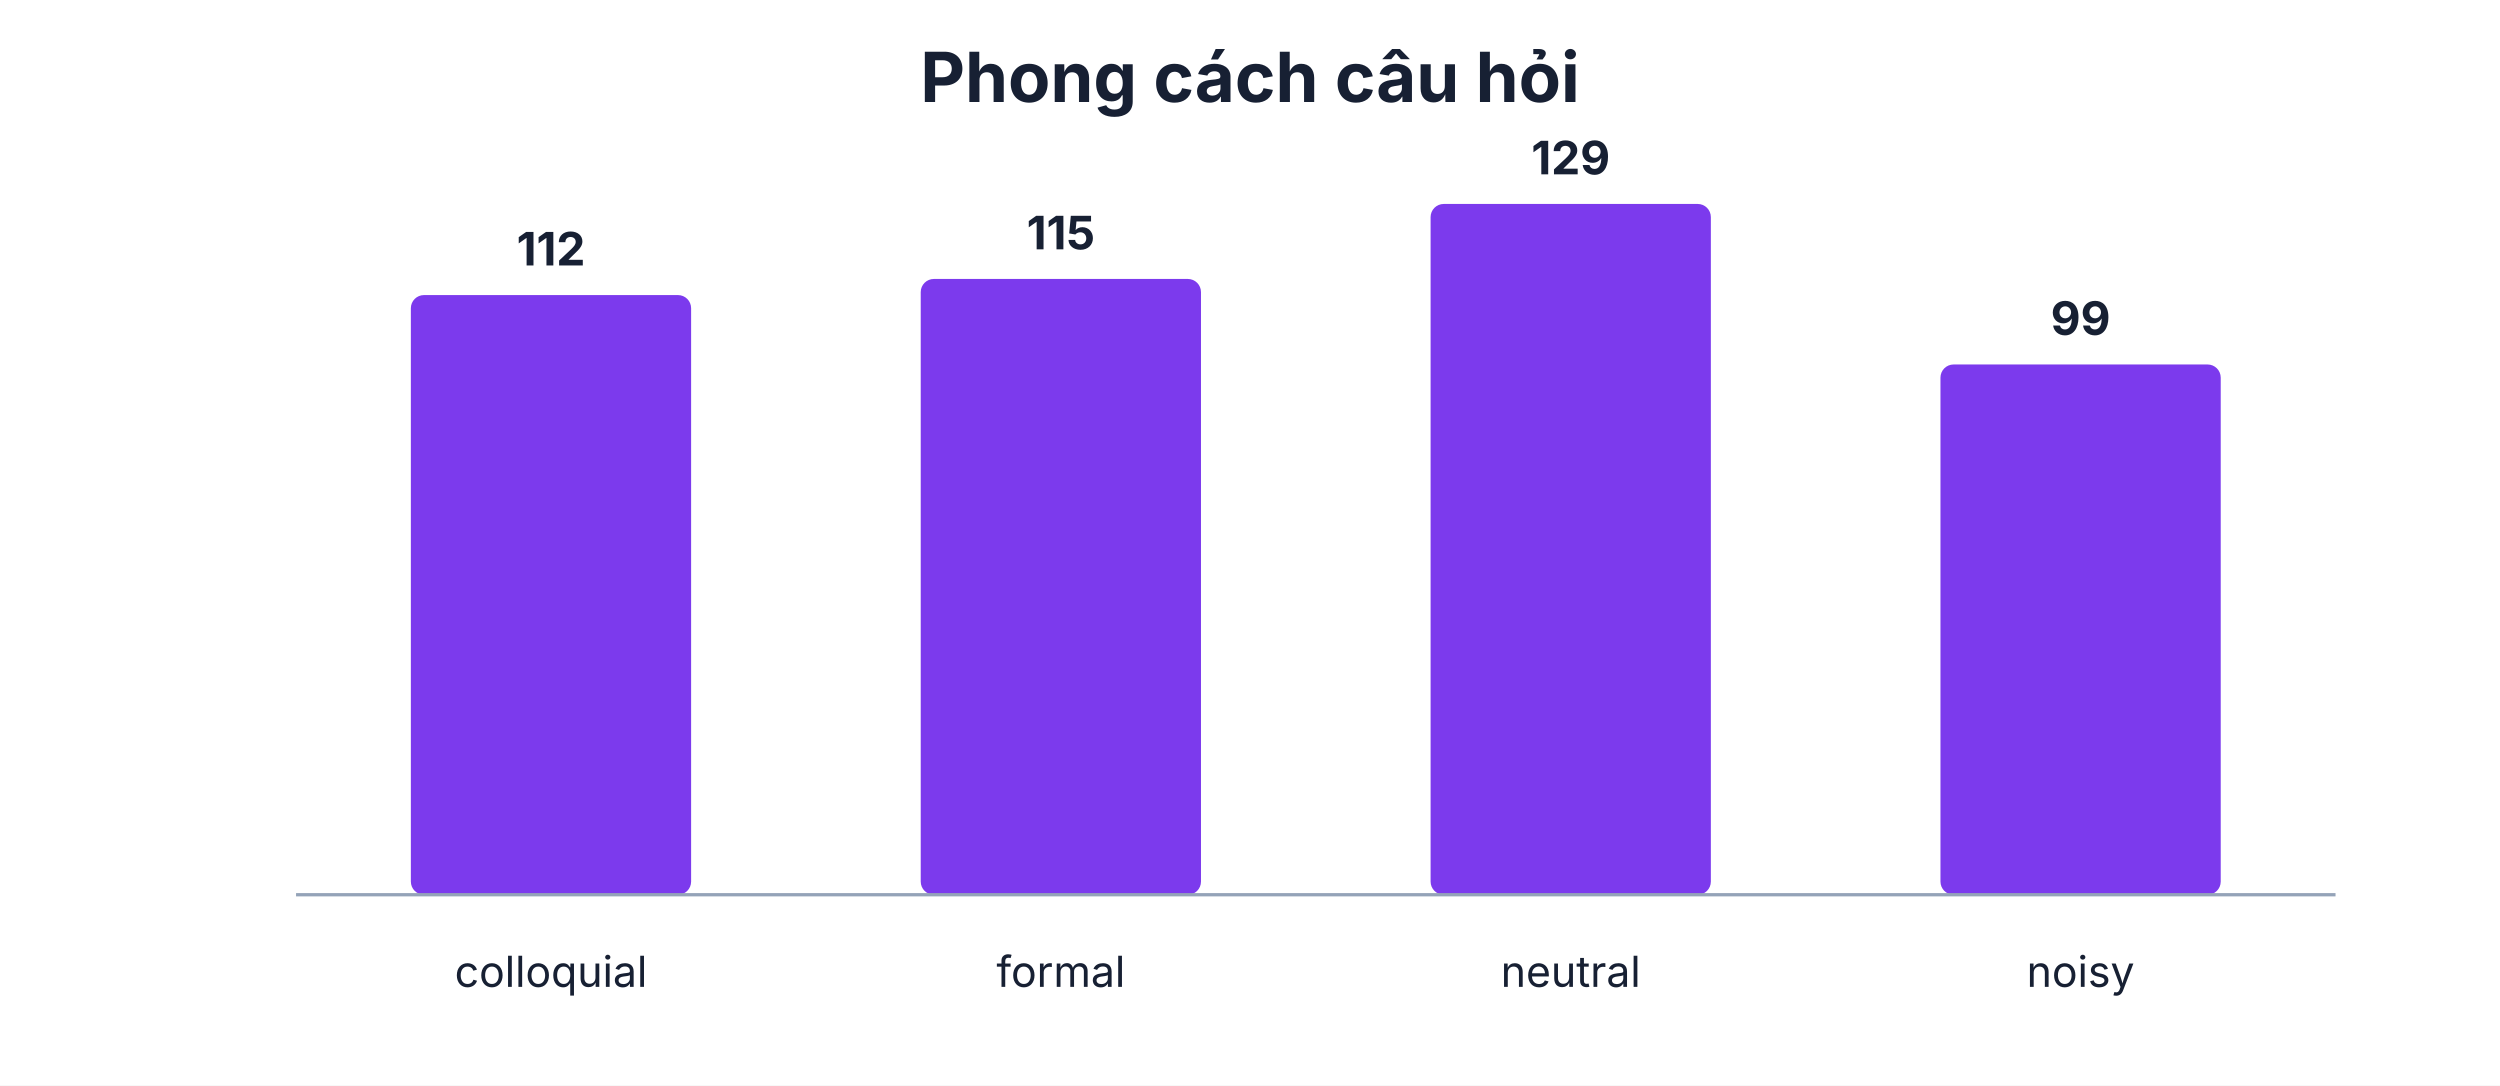
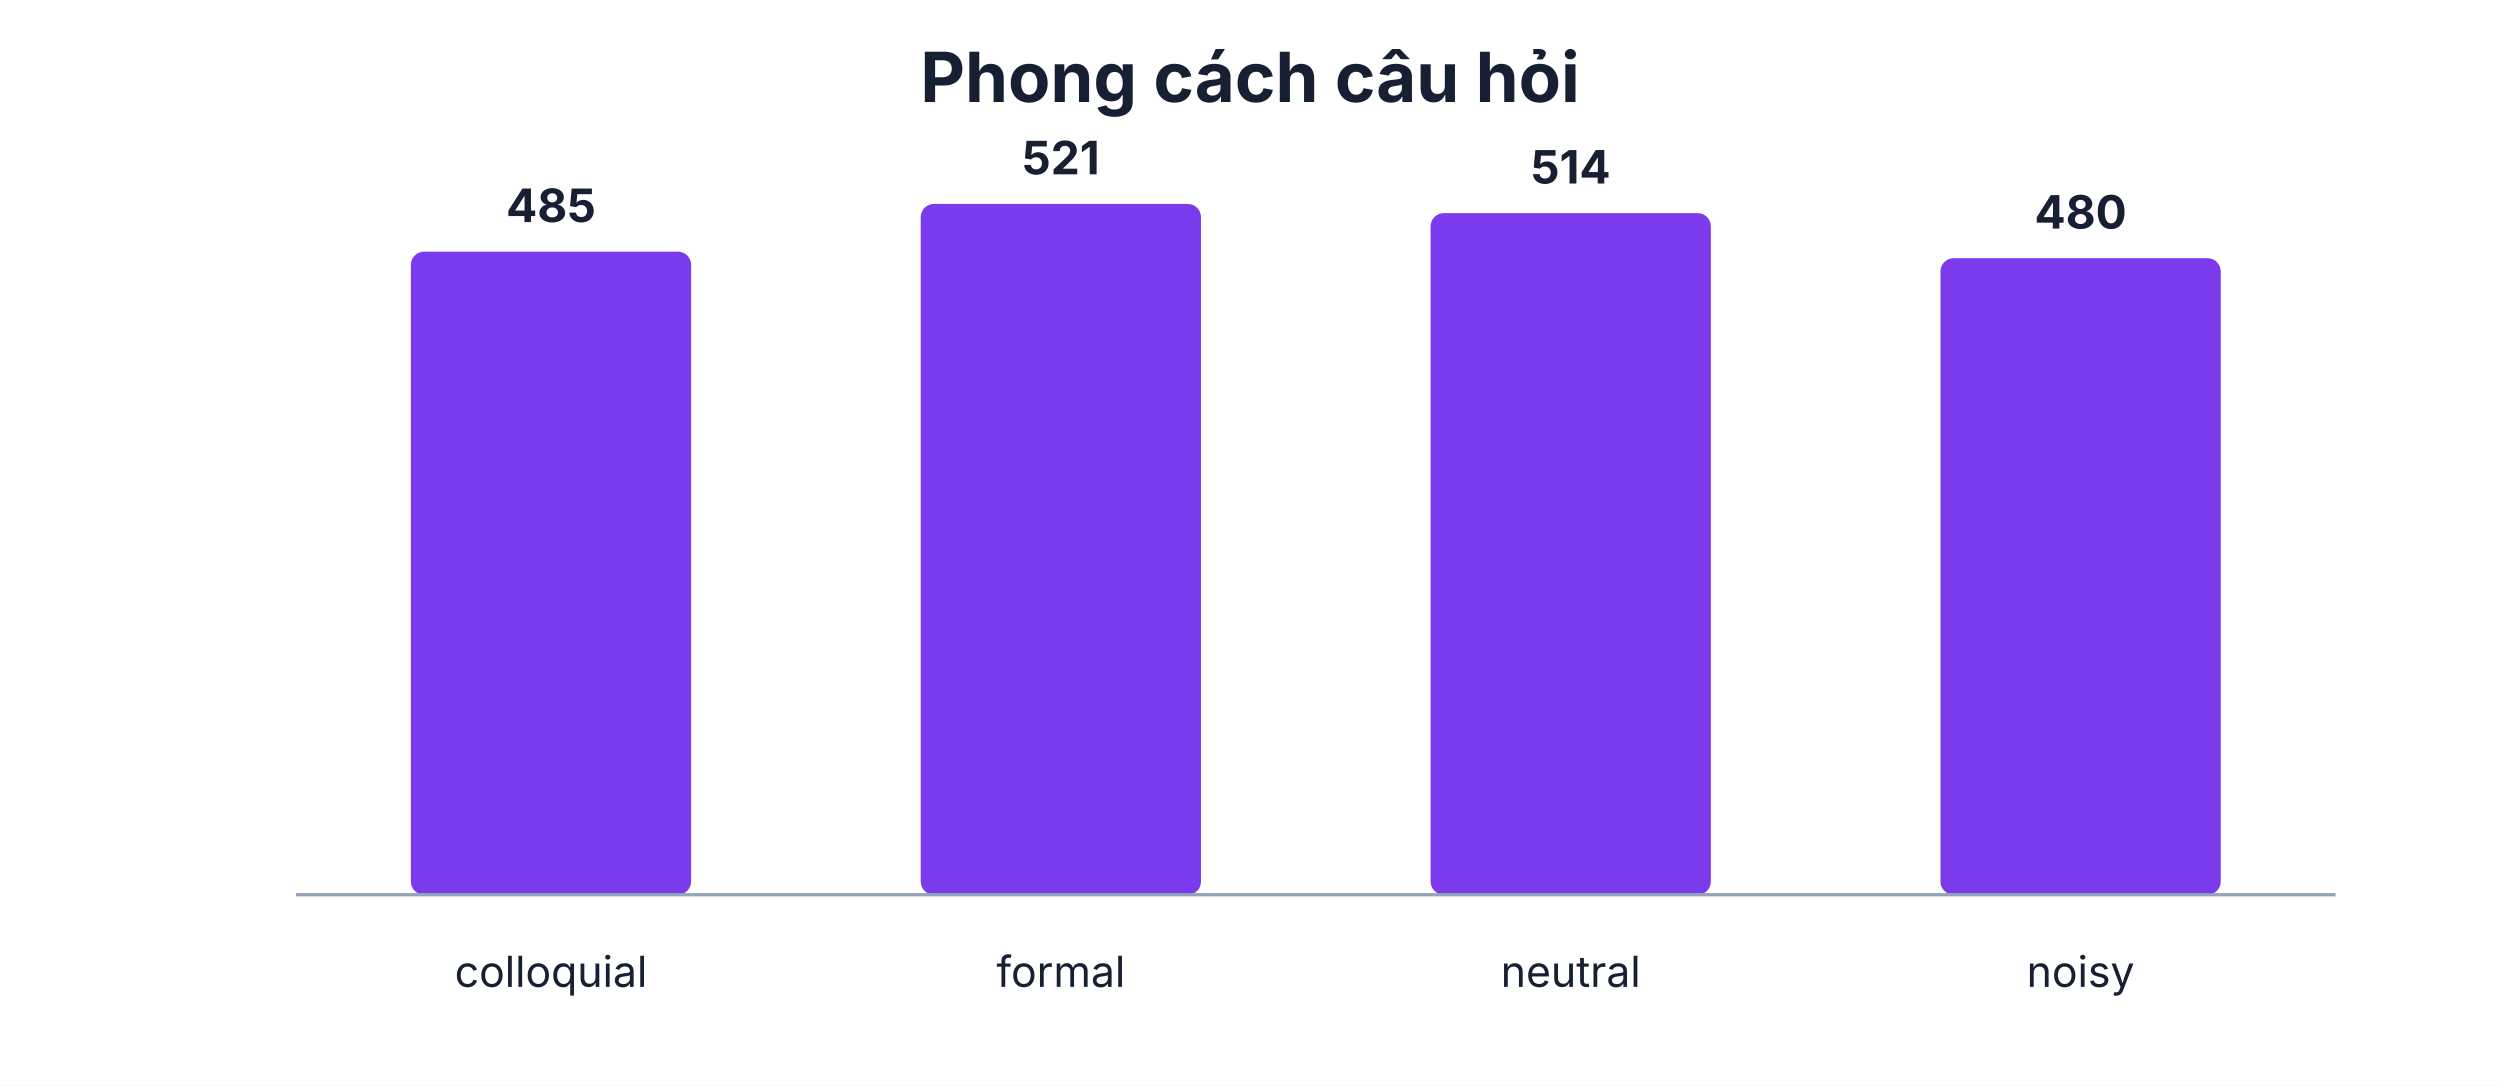
<svg xmlns="http://www.w3.org/2000/svg" width="760" height="330" viewBox="0 0 760 330" role="img" aria-label="Phong cách câu hỏi">
  <style>text{font-family:Inter,system-ui,sans-serif;fill:#172033}.title{font-size:21px;font-weight:700}.label{font-size:13px}.value{font-size:14px;font-weight:700}.small{font-size:11px;font-weight:600}.axis{stroke:#94a3b8;stroke-width:1}</style>
  <rect width="760" height="330" fill="#ffffff" />
  <text x="380.0" y="31" text-anchor="middle" class="title">Phong cách câu hỏi</text>
-   <rect x="124.9" y="89.7" width="85.2" height="182.3" rx="4" fill="#7c3aed" />
-   <text x="167.5" y="80.7" text-anchor="middle" class="value">112</text>
+   <rect x="124.9" y="76.5" width="85.2" height="195.5" rx="4" fill="#7c3aed" />
+   <text x="167.5" y="67.5" text-anchor="middle" class="value">485</text>
  <text x="167.5" y="300" text-anchor="middle" class="label">colloquial</text>
-   <rect x="279.9" y="84.8" width="85.2" height="187.2" rx="4" fill="#7c3aed" />
-   <text x="322.5" y="75.8" text-anchor="middle" class="value">115</text>
+   <rect x="279.9" y="62.0" width="85.2" height="210.0" rx="4" fill="#7c3aed" />
+   <text x="322.5" y="53.0" text-anchor="middle" class="value">521</text>
  <text x="322.5" y="300" text-anchor="middle" class="label">formal</text>
-   <rect x="434.9" y="62.0" width="85.2" height="210.0" rx="4" fill="#7c3aed" />
-   <text x="477.5" y="53.0" text-anchor="middle" class="value">129</text>
+   <rect x="434.9" y="64.8" width="85.2" height="207.2" rx="4" fill="#7c3aed" />
+   <text x="477.5" y="55.8" text-anchor="middle" class="value">514</text>
  <text x="477.5" y="300" text-anchor="middle" class="label">neutral</text>
-   <rect x="589.9" y="110.8" width="85.2" height="161.2" rx="4" fill="#7c3aed" />
-   <text x="632.5" y="101.8" text-anchor="middle" class="value">99</text>
+   <rect x="589.9" y="78.5" width="85.2" height="193.5" rx="4" fill="#7c3aed" />
+   <text x="632.5" y="69.5" text-anchor="middle" class="value">480</text>
  <text x="632.5" y="300" text-anchor="middle" class="label">noisy</text>
  <line x1="90" y1="272" x2="710" y2="272" class="axis" />
</svg>
